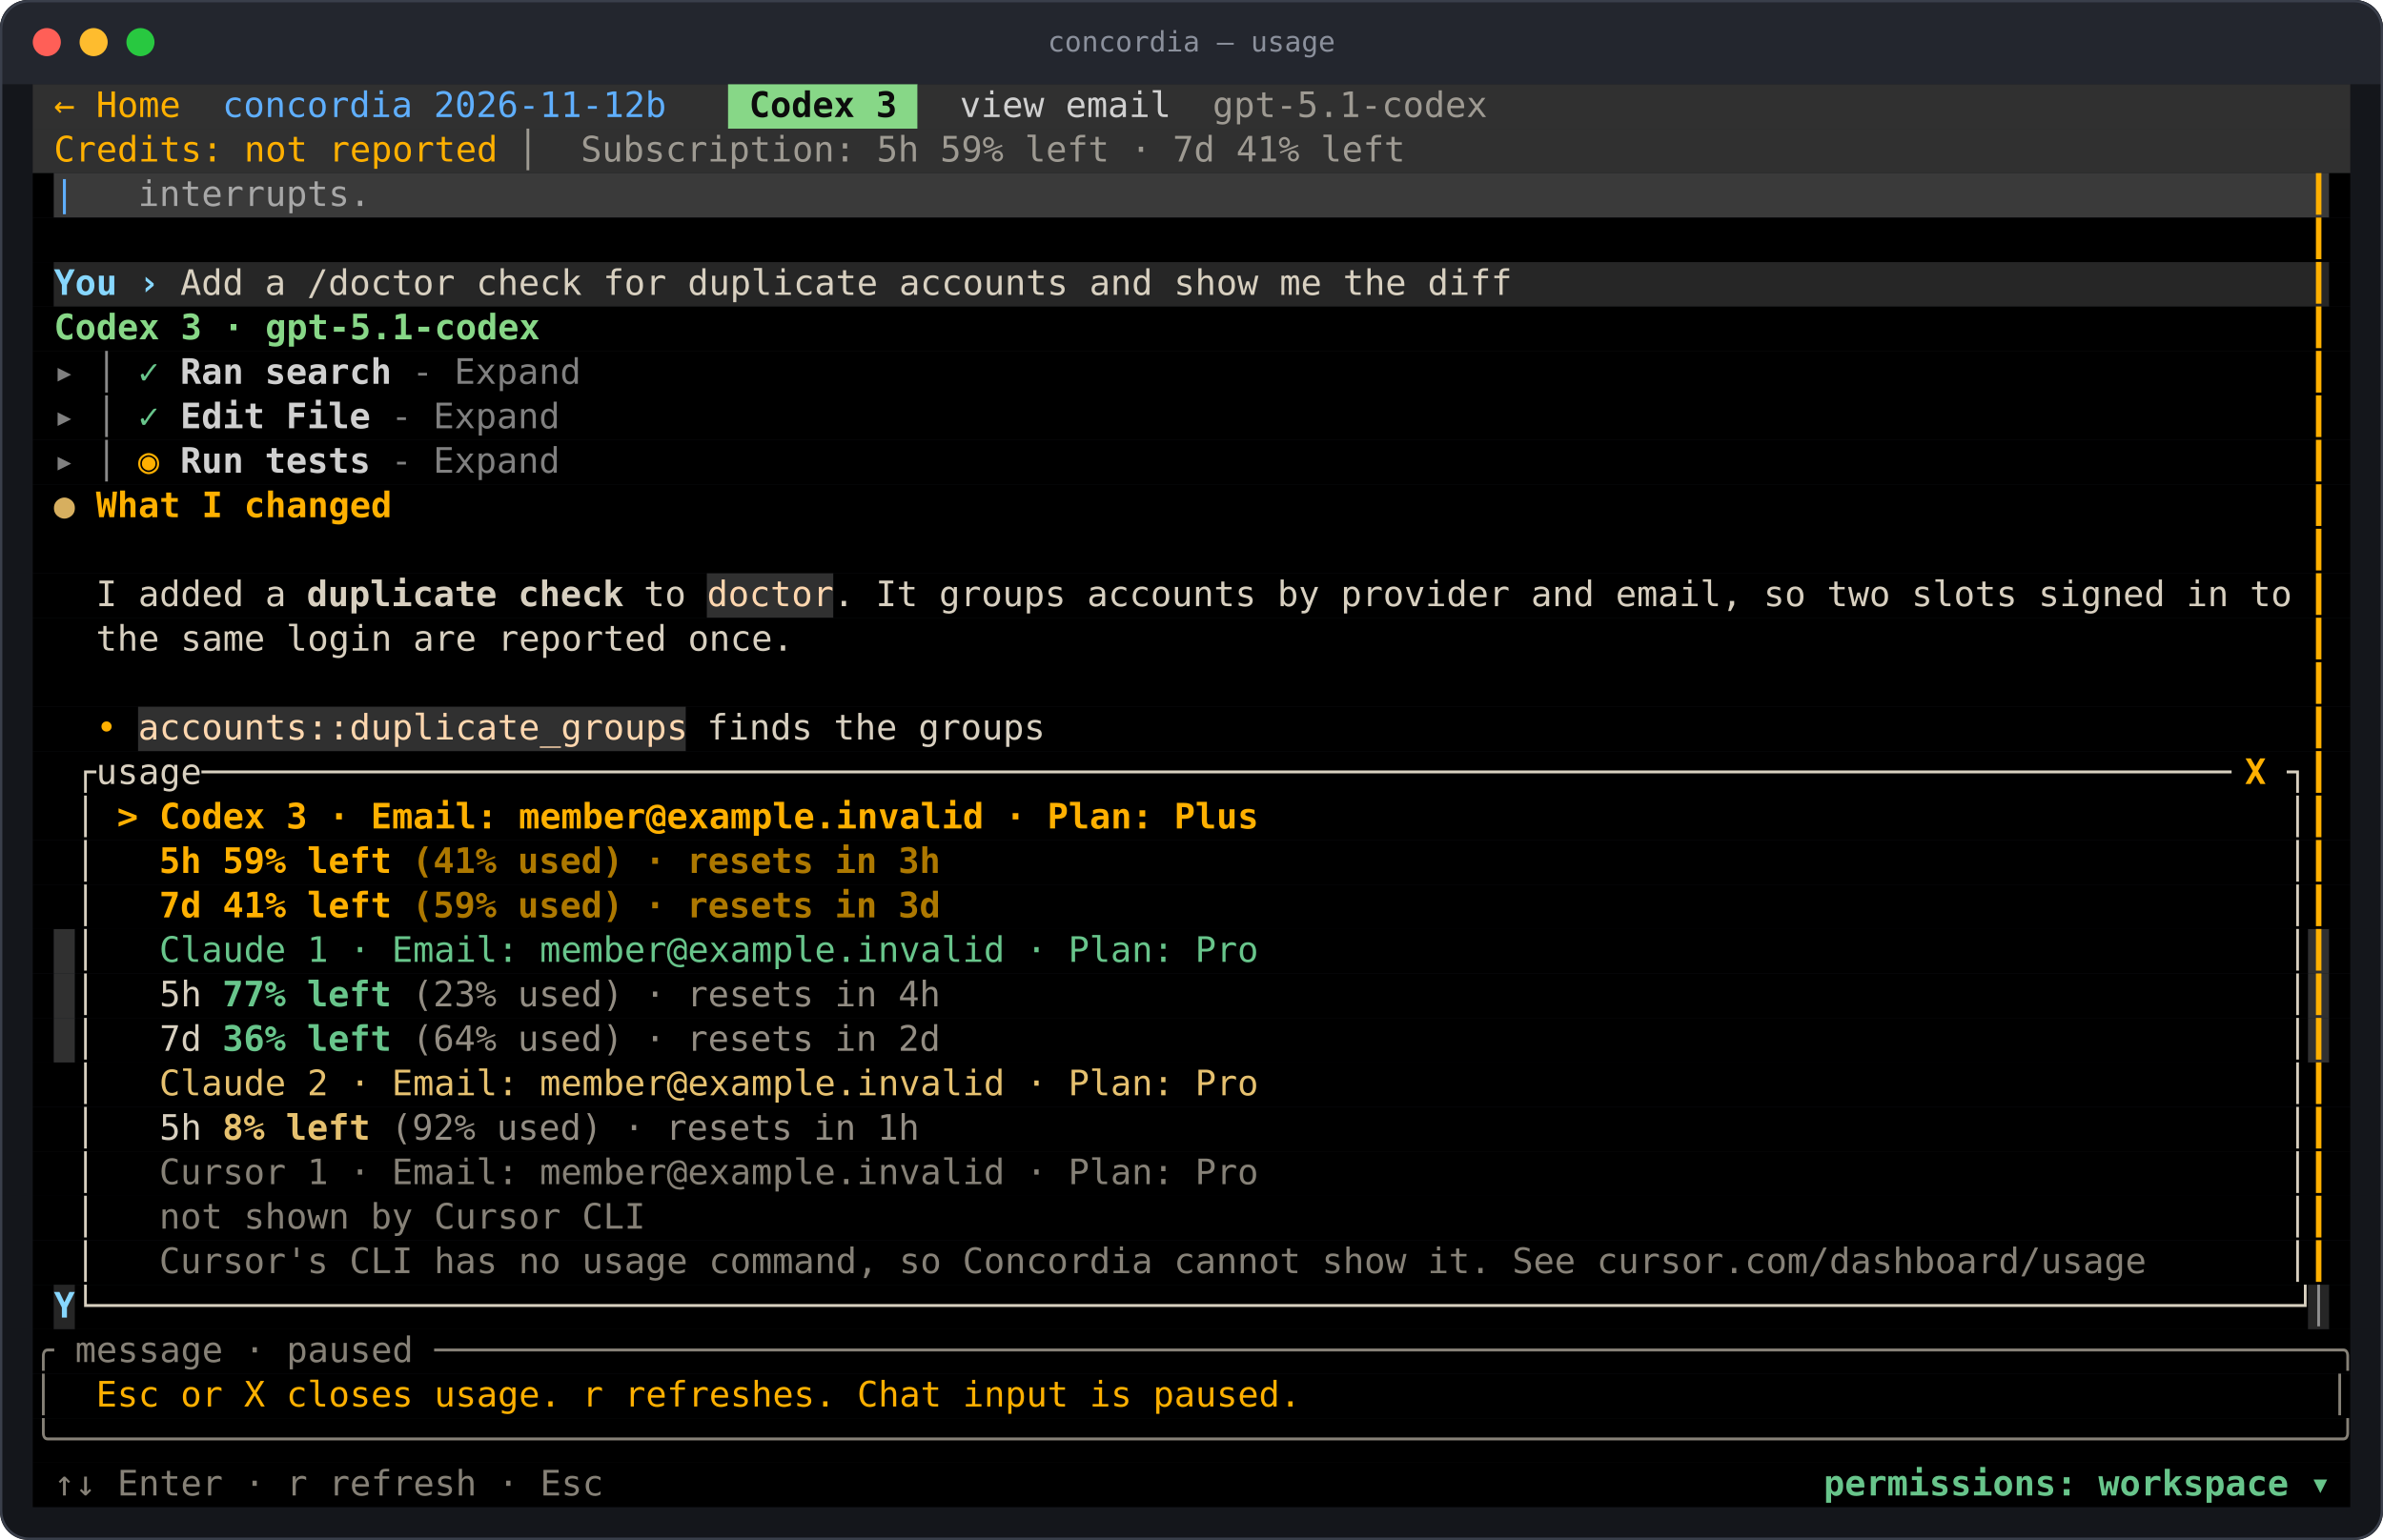
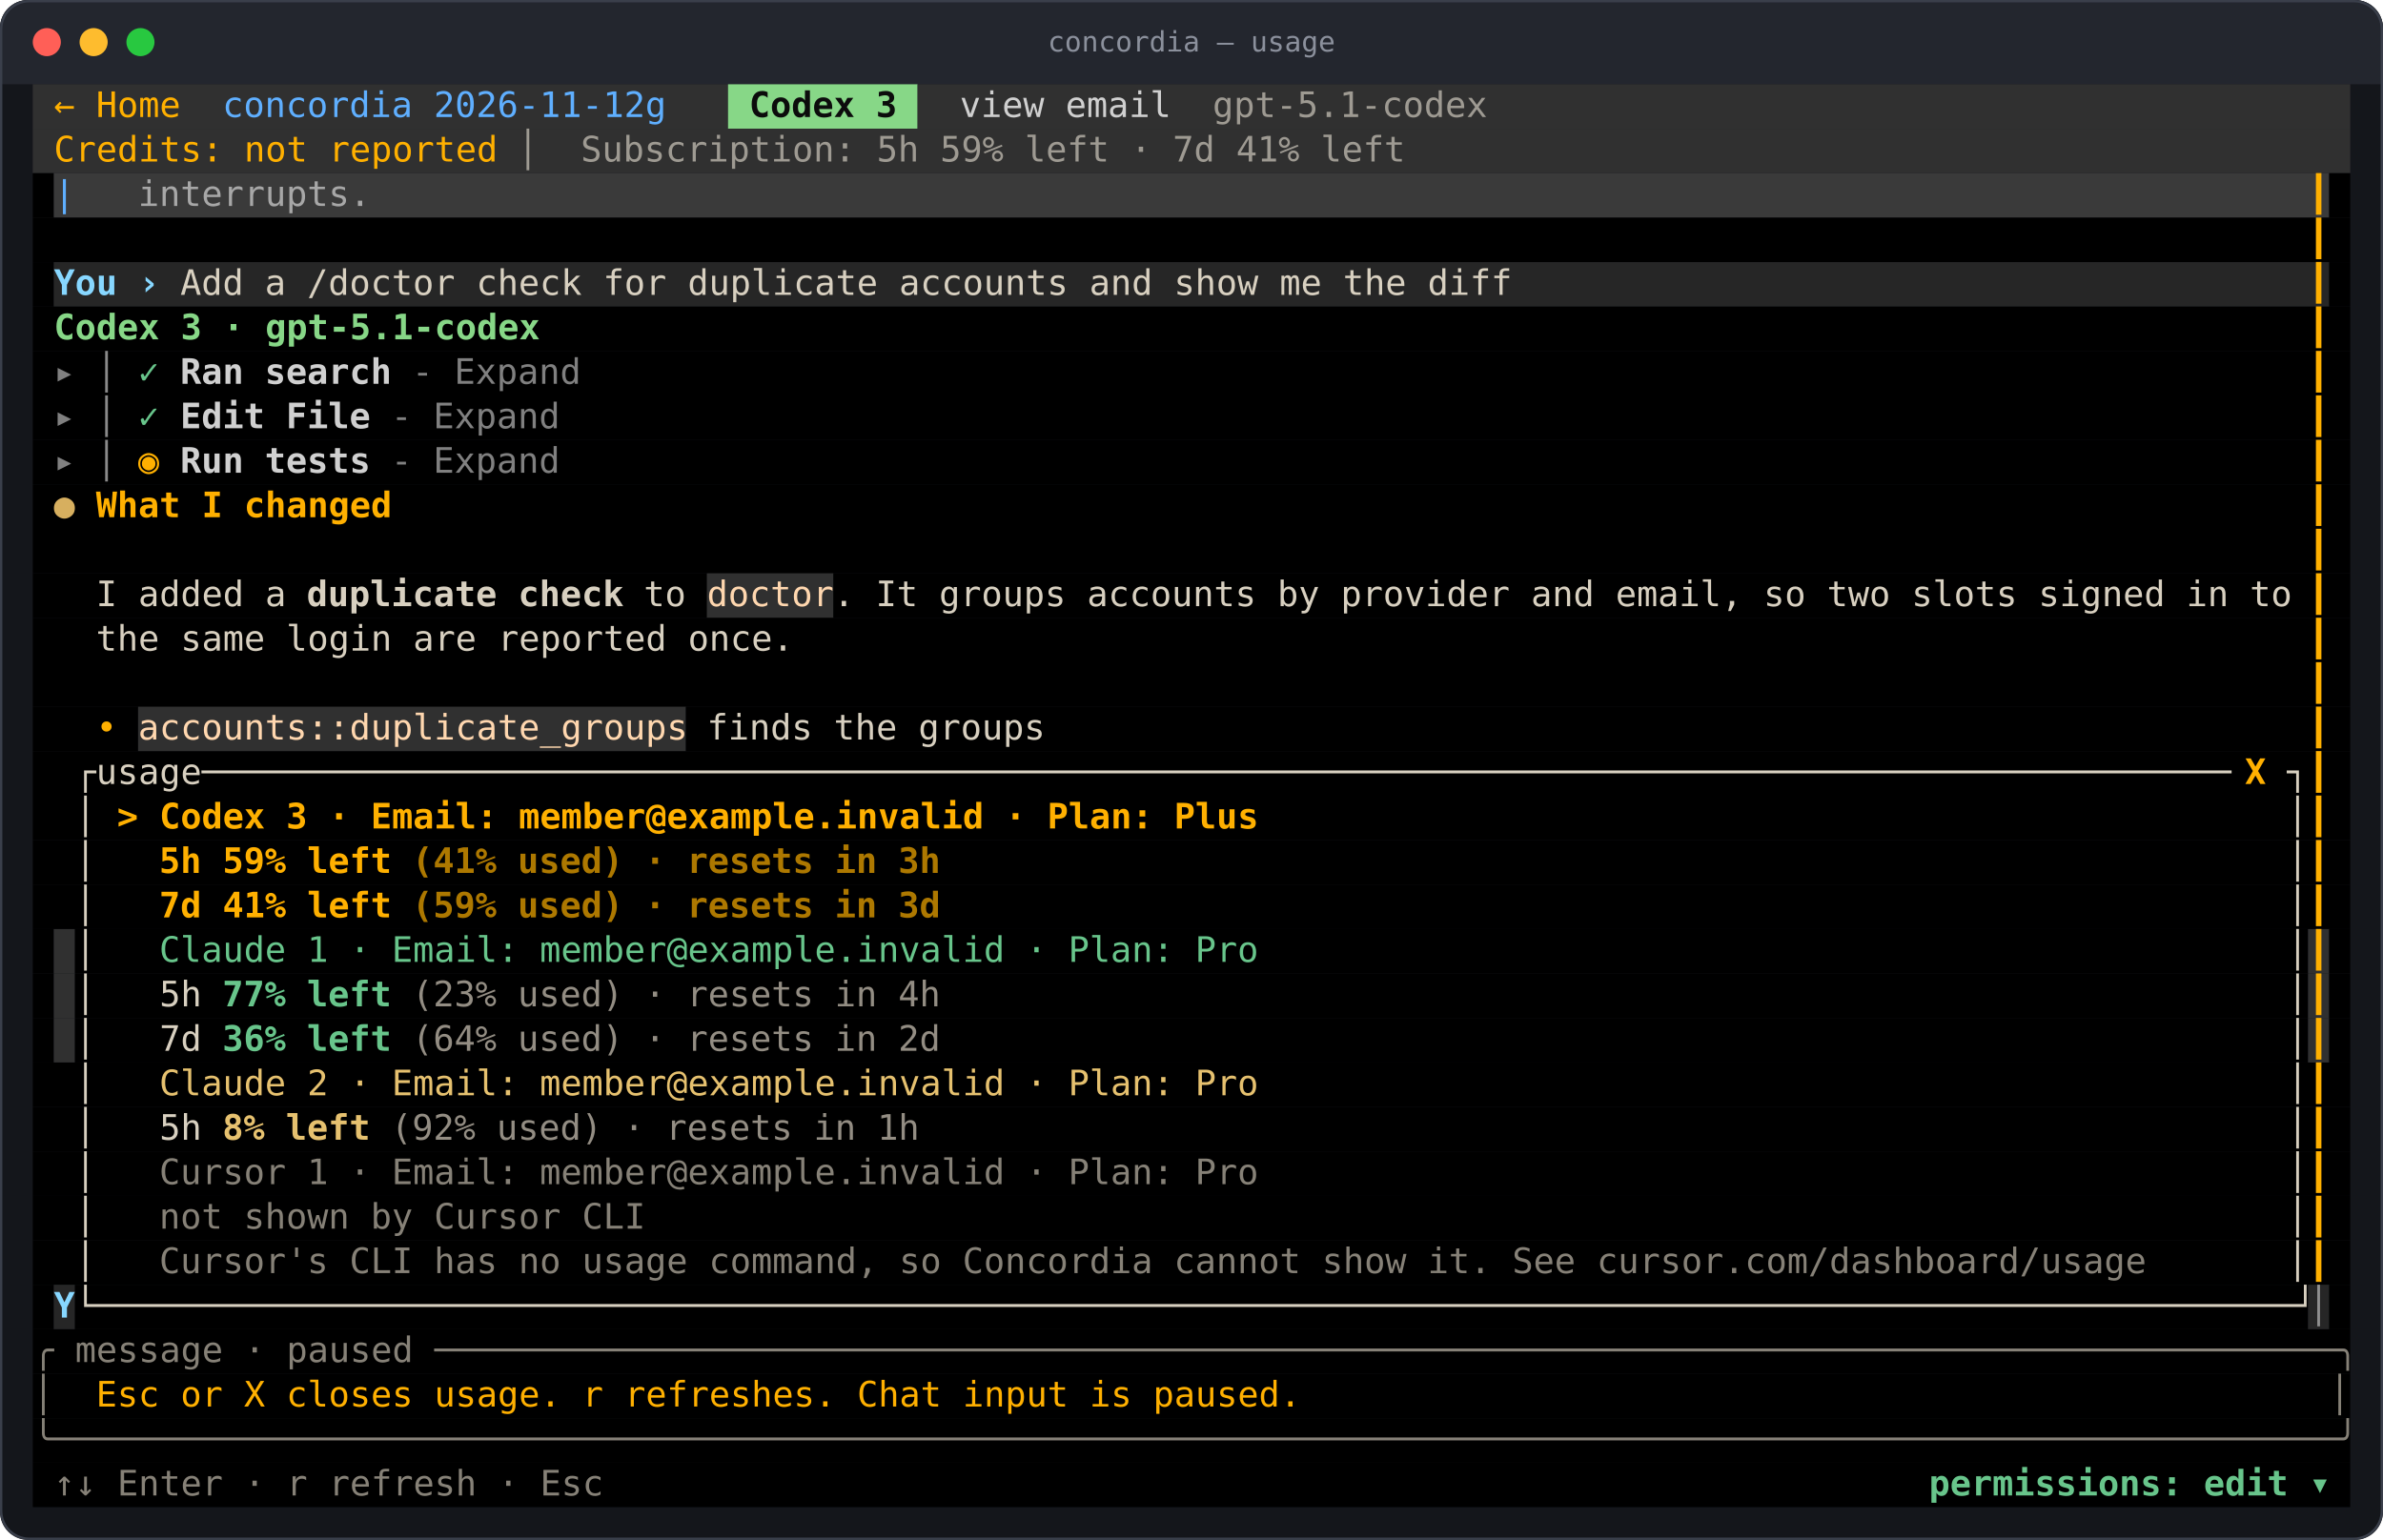
<svg xmlns="http://www.w3.org/2000/svg" width="1018" height="658" viewBox="0 0 1018 658" role="img" aria-label="concordia — usage">
  <defs>
    <clipPath id="win">
      <rect width="1018" height="658" rx="12" />
    </clipPath>
  </defs>
  <g clip-path="url(#win)">
    <rect width="1018" height="658" fill="#14161b" />
    <rect width="1018" height="36" fill="#23262e" />
    <circle cx="20" cy="18" r="6" fill="#ff5f57" />
    <circle cx="40" cy="18" r="6" fill="#febc2e" />
    <circle cx="60" cy="18" r="6" fill="#28c840" />
    <text x="509" y="22" font-family="Cascadia Mono, Consolas, monospace" font-size="12" fill="#8b909c" text-anchor="middle">concordia — usage</text>
    <rect x="14" y="36" width="297" height="19" fill="#303030" />
    <rect x="311" y="36" width="81" height="19" fill="#87d787" />
    <rect x="392" y="36" width="612" height="19" fill="#303030" />
    <rect x="14" y="55" width="990" height="19" fill="#303030" />
    <rect x="14" y="74" width="9" height="19" fill="#000000" />
    <rect x="23" y="74" width="972" height="19" fill="#3a3a3a" />
    <rect x="995" y="74" width="9" height="19" fill="#000000" />
    <rect x="14" y="93" width="990" height="19" fill="#000000" />
    <rect x="14" y="112" width="9" height="19" fill="#000000" />
    <rect x="23" y="112" width="972" height="19" fill="#262626" />
    <rect x="995" y="112" width="9" height="19" fill="#000000" />
    <rect x="14" y="131" width="990" height="19" fill="#000000" />
    <rect x="14" y="150" width="990" height="19" fill="#000000" />
    <rect x="14" y="169" width="990" height="19" fill="#000000" />
    <rect x="14" y="188" width="990" height="19" fill="#000000" />
    <rect x="14" y="207" width="990" height="19" fill="#000000" />
    <rect x="14" y="226" width="990" height="19" fill="#000000" />
    <rect x="14" y="245" width="288" height="19" fill="#000000" />
    <rect x="302" y="245" width="54" height="19" fill="#303030" />
    <rect x="356" y="245" width="648" height="19" fill="#000000" />
    <rect x="14" y="264" width="990" height="19" fill="#000000" />
    <rect x="14" y="283" width="990" height="19" fill="#000000" />
    <rect x="14" y="302" width="45" height="19" fill="#000000" />
    <rect x="59" y="302" width="234" height="19" fill="#303030" />
    <rect x="293" y="302" width="711" height="19" fill="#000000" />
    <rect x="14" y="321" width="990" height="19" fill="#000000" />
    <rect x="14" y="340" width="990" height="19" fill="#000000" />
    <rect x="14" y="359" width="990" height="19" fill="#000000" />
    <rect x="14" y="378" width="990" height="19" fill="#000000" />
    <rect x="14" y="397" width="9" height="19" fill="#000000" />
    <rect x="23" y="397" width="9" height="19" fill="#303030" />
    <rect x="32" y="397" width="954" height="19" fill="#000000" />
    <rect x="986" y="397" width="9" height="19" fill="#303030" />
    <rect x="995" y="397" width="9" height="19" fill="#000000" />
    <rect x="14" y="416" width="9" height="19" fill="#000000" />
    <rect x="23" y="416" width="9" height="19" fill="#303030" />
    <rect x="32" y="416" width="954" height="19" fill="#000000" />
    <rect x="986" y="416" width="9" height="19" fill="#303030" />
    <rect x="995" y="416" width="9" height="19" fill="#000000" />
    <rect x="14" y="435" width="9" height="19" fill="#000000" />
    <rect x="23" y="435" width="9" height="19" fill="#303030" />
    <rect x="32" y="435" width="954" height="19" fill="#000000" />
    <rect x="986" y="435" width="9" height="19" fill="#303030" />
    <rect x="995" y="435" width="9" height="19" fill="#000000" />
    <rect x="14" y="454" width="990" height="19" fill="#000000" />
    <rect x="14" y="473" width="990" height="19" fill="#000000" />
    <rect x="14" y="492" width="990" height="19" fill="#000000" />
    <rect x="14" y="511" width="990" height="19" fill="#000000" />
    <rect x="14" y="530" width="990" height="19" fill="#000000" />
    <rect x="14" y="549" width="9" height="19" fill="#000000" />
    <rect x="23" y="549" width="9" height="19" fill="#262626" />
    <rect x="32" y="549" width="954" height="19" fill="#000000" />
    <rect x="986" y="549" width="9" height="19" fill="#262626" />
    <rect x="995" y="549" width="9" height="19" fill="#000000" />
    <rect x="14" y="568" width="990" height="19" fill="#000000" />
    <rect x="14" y="587" width="990" height="19" fill="#000000" />
    <rect x="14" y="606" width="990" height="19" fill="#000000" />
    <rect x="14" y="625" width="990" height="19" fill="#000000" />
    <g font-family="Cascadia Mono, Consolas, monospace" font-size="15" xml:space="preserve">
      <text x="23" y="50" textLength="54" lengthAdjust="spacingAndGlyphs" fill="#ffb000">← Home</text>
-       <text x="95" y="50" textLength="189" lengthAdjust="spacingAndGlyphs" fill="#5fafff">concordia 2026-11-12b</text>
+       <text x="95" y="50" textLength="189" lengthAdjust="spacingAndGlyphs" fill="#5fafff">concordia 2026-11-12g</text>
      <text x="320" y="50" textLength="63" lengthAdjust="spacingAndGlyphs" fill="#0c0c0c" font-weight="700">Codex 3</text>
      <text x="410" y="50" textLength="90" lengthAdjust="spacingAndGlyphs" fill="#d0d0d0">view email</text>
      <text x="518" y="50" textLength="117" lengthAdjust="spacingAndGlyphs" fill="#9e9a92">gpt-5.1-codex</text>
      <text x="23" y="69" textLength="189" lengthAdjust="spacingAndGlyphs" fill="#ffb000">Credits: not reported</text>
      <text x="221" y="69" textLength="378" lengthAdjust="spacingAndGlyphs" fill="#9e9a92">│  Subscription: 5h 59% left · 7d 41% left</text>
      <text x="23" y="88" textLength="9" lengthAdjust="spacingAndGlyphs" fill="#5fafff">|</text>
      <text x="59" y="88" textLength="99" lengthAdjust="spacingAndGlyphs" fill="#a7a7a7">interrupts.</text>
      <text x="986" y="88" textLength="9" lengthAdjust="spacingAndGlyphs" fill="#ffb000">┃</text>
      <text x="986" y="107" textLength="9" lengthAdjust="spacingAndGlyphs" fill="#ffb000">┃</text>
      <text x="23" y="126" textLength="45" lengthAdjust="spacingAndGlyphs" fill="#87d7ff" font-weight="700">You ›</text>
      <text x="77" y="126" textLength="567" lengthAdjust="spacingAndGlyphs" fill="#d8d0c0">Add a /doctor check for duplicate accounts and show me the diff</text>
      <text x="986" y="126" textLength="9" lengthAdjust="spacingAndGlyphs" fill="#ffb000">┃</text>
      <text x="23" y="145" textLength="207" lengthAdjust="spacingAndGlyphs" fill="#87d787" font-weight="700">Codex 3 · gpt-5.1-codex</text>
      <text x="986" y="145" textLength="9" lengthAdjust="spacingAndGlyphs" fill="#ffb000">┃</text>
      <text x="23" y="164" textLength="9" lengthAdjust="spacingAndGlyphs" fill="#808080">▸</text>
      <text x="41" y="164" textLength="9" lengthAdjust="spacingAndGlyphs" fill="#8a8a8a">│</text>
      <text x="59" y="164" textLength="9" lengthAdjust="spacingAndGlyphs" fill="#68c58b">✓</text>
      <text x="77" y="164" textLength="90" lengthAdjust="spacingAndGlyphs" fill="#d0d0d0" font-weight="700">Ran search</text>
      <text x="176" y="164" textLength="72" lengthAdjust="spacingAndGlyphs" fill="#808080">- Expand</text>
      <text x="986" y="164" textLength="9" lengthAdjust="spacingAndGlyphs" fill="#ffb000">┃</text>
      <text x="23" y="183" textLength="9" lengthAdjust="spacingAndGlyphs" fill="#808080">▸</text>
      <text x="41" y="183" textLength="9" lengthAdjust="spacingAndGlyphs" fill="#8a8a8a">│</text>
      <text x="59" y="183" textLength="9" lengthAdjust="spacingAndGlyphs" fill="#68c58b">✓</text>
      <text x="77" y="183" textLength="81" lengthAdjust="spacingAndGlyphs" fill="#d0d0d0" font-weight="700">Edit File</text>
      <text x="167" y="183" textLength="72" lengthAdjust="spacingAndGlyphs" fill="#808080">- Expand</text>
      <text x="986" y="183" textLength="9" lengthAdjust="spacingAndGlyphs" fill="#ffb000">┃</text>
      <text x="23" y="202" textLength="9" lengthAdjust="spacingAndGlyphs" fill="#808080">▸</text>
      <text x="41" y="202" textLength="9" lengthAdjust="spacingAndGlyphs" fill="#8a8a8a">│</text>
      <text x="59" y="202" textLength="9" lengthAdjust="spacingAndGlyphs" fill="#ffb000">◉</text>
      <text x="77" y="202" textLength="81" lengthAdjust="spacingAndGlyphs" fill="#d0d0d0" font-weight="700">Run tests</text>
      <text x="167" y="202" textLength="72" lengthAdjust="spacingAndGlyphs" fill="#808080">- Expand</text>
      <text x="986" y="202" textLength="9" lengthAdjust="spacingAndGlyphs" fill="#ffb000">┃</text>
      <text x="23" y="221" textLength="9" lengthAdjust="spacingAndGlyphs" fill="#d7af5f" font-weight="700">●</text>
      <text x="41" y="221" textLength="126" lengthAdjust="spacingAndGlyphs" fill="#ffb000" font-weight="700">What I changed</text>
      <text x="986" y="221" textLength="9" lengthAdjust="spacingAndGlyphs" fill="#ffb000">┃</text>
      <text x="986" y="240" textLength="9" lengthAdjust="spacingAndGlyphs" fill="#ffb000">┃</text>
      <text x="41" y="259" textLength="81" lengthAdjust="spacingAndGlyphs" fill="#d8d0c0">I added a</text>
      <text x="131" y="259" textLength="135" lengthAdjust="spacingAndGlyphs" fill="#d8d0c0" font-weight="700">duplicate check</text>
      <text x="275" y="259" textLength="18" lengthAdjust="spacingAndGlyphs" fill="#d8d0c0">to</text>
      <text x="302" y="259" textLength="54" lengthAdjust="spacingAndGlyphs" fill="#ffd7af">doctor</text>
      <text x="356" y="259" textLength="621" lengthAdjust="spacingAndGlyphs" fill="#d8d0c0">. It groups accounts by provider and email, so two slots signed in to</text>
      <text x="986" y="259" textLength="9" lengthAdjust="spacingAndGlyphs" fill="#ffb000">┃</text>
      <text x="41" y="278" textLength="297" lengthAdjust="spacingAndGlyphs" fill="#d8d0c0">the same login are reported once.</text>
      <text x="986" y="278" textLength="9" lengthAdjust="spacingAndGlyphs" fill="#ffb000">┃</text>
      <text x="986" y="297" textLength="9" lengthAdjust="spacingAndGlyphs" fill="#ffb000">┃</text>
      <text x="41" y="316" textLength="9" lengthAdjust="spacingAndGlyphs" fill="#ffb000">•</text>
      <text x="59" y="316" textLength="234" lengthAdjust="spacingAndGlyphs" fill="#ffd7af">accounts::duplicate_groups</text>
      <text x="302" y="316" textLength="144" lengthAdjust="spacingAndGlyphs" fill="#d8d0c0">finds the groups</text>
      <text x="986" y="316" textLength="9" lengthAdjust="spacingAndGlyphs" fill="#ffb000">┃</text>
      <text x="32" y="335" textLength="918" lengthAdjust="spacingAndGlyphs" fill="#d8d0c0">┌usage────────────────────────────────────────────────────────────────────────────────────────────────</text>
      <text x="959" y="335" textLength="9" lengthAdjust="spacingAndGlyphs" fill="#ffb000" font-weight="700">X</text>
      <text x="977" y="335" textLength="9" lengthAdjust="spacingAndGlyphs" fill="#d8d0c0">┐</text>
      <text x="986" y="335" textLength="9" lengthAdjust="spacingAndGlyphs" fill="#ffb000">┃</text>
      <text x="32" y="354" textLength="9" lengthAdjust="spacingAndGlyphs" fill="#d8d0c0">│</text>
      <text x="50" y="354" textLength="486" lengthAdjust="spacingAndGlyphs" fill="#ffb000" font-weight="700">&gt; Codex 3 · Email: member@example.invalid · Plan: Plus</text>
      <text x="977" y="354" textLength="9" lengthAdjust="spacingAndGlyphs" fill="#d8d0c0">│</text>
      <text x="986" y="354" textLength="9" lengthAdjust="spacingAndGlyphs" fill="#ffb000">┃</text>
      <text x="32" y="373" textLength="9" lengthAdjust="spacingAndGlyphs" fill="#d8d0c0">│</text>
      <text x="68" y="373" textLength="99" lengthAdjust="spacingAndGlyphs" fill="#ffb000" font-weight="700">5h 59% left</text>
      <text x="176" y="373" textLength="225" lengthAdjust="spacingAndGlyphs" fill="#ad7800" font-weight="700">(41% used) · resets in 3h</text>
      <text x="977" y="373" textLength="9" lengthAdjust="spacingAndGlyphs" fill="#d8d0c0">│</text>
      <text x="986" y="373" textLength="9" lengthAdjust="spacingAndGlyphs" fill="#ffb000">┃</text>
      <text x="32" y="392" textLength="9" lengthAdjust="spacingAndGlyphs" fill="#d8d0c0">│</text>
      <text x="68" y="392" textLength="99" lengthAdjust="spacingAndGlyphs" fill="#ffb000" font-weight="700">7d 41% left</text>
      <text x="176" y="392" textLength="225" lengthAdjust="spacingAndGlyphs" fill="#ad7800" font-weight="700">(59% used) · resets in 3d</text>
      <text x="977" y="392" textLength="9" lengthAdjust="spacingAndGlyphs" fill="#d8d0c0">│</text>
      <text x="986" y="392" textLength="9" lengthAdjust="spacingAndGlyphs" fill="#ffb000">┃</text>
      <text x="32" y="411" textLength="9" lengthAdjust="spacingAndGlyphs" fill="#d8d0c0">│</text>
      <text x="68" y="411" textLength="468" lengthAdjust="spacingAndGlyphs" fill="#68c58b">Claude 1 · Email: member@example.invalid · Plan: Pro</text>
      <text x="977" y="411" textLength="9" lengthAdjust="spacingAndGlyphs" fill="#d8d0c0">│</text>
      <text x="986" y="411" textLength="9" lengthAdjust="spacingAndGlyphs" fill="#ffb000">┃</text>
      <text x="32" y="430" textLength="54" lengthAdjust="spacingAndGlyphs" fill="#d8d0c0">│   5h</text>
      <text x="95" y="430" textLength="72" lengthAdjust="spacingAndGlyphs" fill="#68c58b" font-weight="700">77% left</text>
      <text x="176" y="430" textLength="225" lengthAdjust="spacingAndGlyphs" fill="#938d83">(23% used) · resets in 4h</text>
      <text x="977" y="430" textLength="9" lengthAdjust="spacingAndGlyphs" fill="#d8d0c0">│</text>
      <text x="986" y="430" textLength="9" lengthAdjust="spacingAndGlyphs" fill="#ffb000">┃</text>
      <text x="32" y="449" textLength="54" lengthAdjust="spacingAndGlyphs" fill="#d8d0c0">│   7d</text>
      <text x="95" y="449" textLength="72" lengthAdjust="spacingAndGlyphs" fill="#68c58b" font-weight="700">36% left</text>
      <text x="176" y="449" textLength="225" lengthAdjust="spacingAndGlyphs" fill="#938d83">(64% used) · resets in 2d</text>
      <text x="977" y="449" textLength="9" lengthAdjust="spacingAndGlyphs" fill="#d8d0c0">│</text>
      <text x="986" y="449" textLength="9" lengthAdjust="spacingAndGlyphs" fill="#ffb000">┃</text>
      <text x="32" y="468" textLength="9" lengthAdjust="spacingAndGlyphs" fill="#d8d0c0">│</text>
      <text x="68" y="468" textLength="468" lengthAdjust="spacingAndGlyphs" fill="#e6c16f">Claude 2 · Email: member@example.invalid · Plan: Pro</text>
      <text x="977" y="468" textLength="9" lengthAdjust="spacingAndGlyphs" fill="#d8d0c0">│</text>
      <text x="986" y="468" textLength="9" lengthAdjust="spacingAndGlyphs" fill="#ffb000">┃</text>
      <text x="32" y="487" textLength="54" lengthAdjust="spacingAndGlyphs" fill="#d8d0c0">│   5h</text>
      <text x="95" y="487" textLength="63" lengthAdjust="spacingAndGlyphs" fill="#e6c16f" font-weight="700">8% left</text>
      <text x="167" y="487" textLength="225" lengthAdjust="spacingAndGlyphs" fill="#938d83">(92% used) · resets in 1h</text>
      <text x="977" y="487" textLength="9" lengthAdjust="spacingAndGlyphs" fill="#d8d0c0">│</text>
      <text x="986" y="487" textLength="9" lengthAdjust="spacingAndGlyphs" fill="#ffb000">┃</text>
      <text x="32" y="506" textLength="9" lengthAdjust="spacingAndGlyphs" fill="#d8d0c0">│</text>
      <text x="68" y="506" textLength="468" lengthAdjust="spacingAndGlyphs" fill="#868177">Cursor 1 · Email: member@example.invalid · Plan: Pro</text>
      <text x="977" y="506" textLength="9" lengthAdjust="spacingAndGlyphs" fill="#d8d0c0">│</text>
      <text x="986" y="506" textLength="9" lengthAdjust="spacingAndGlyphs" fill="#ffb000">┃</text>
      <text x="32" y="525" textLength="9" lengthAdjust="spacingAndGlyphs" fill="#d8d0c0">│</text>
      <text x="68" y="525" textLength="207" lengthAdjust="spacingAndGlyphs" fill="#868177">not shown by Cursor CLI</text>
      <text x="977" y="525" textLength="9" lengthAdjust="spacingAndGlyphs" fill="#d8d0c0">│</text>
      <text x="986" y="525" textLength="9" lengthAdjust="spacingAndGlyphs" fill="#ffb000">┃</text>
      <text x="32" y="544" textLength="9" lengthAdjust="spacingAndGlyphs" fill="#d8d0c0">│</text>
      <text x="68" y="544" textLength="846" lengthAdjust="spacingAndGlyphs" fill="#868177">Cursor's CLI has no usage command, so Concordia cannot show it. See cursor.com/dashboard/usage</text>
      <text x="977" y="544" textLength="9" lengthAdjust="spacingAndGlyphs" fill="#d8d0c0">│</text>
      <text x="986" y="544" textLength="9" lengthAdjust="spacingAndGlyphs" fill="#ffb000">┃</text>
      <text x="23" y="563" textLength="9" lengthAdjust="spacingAndGlyphs" fill="#87d7ff" font-weight="700">Y</text>
      <text x="32" y="563" textLength="954" lengthAdjust="spacingAndGlyphs" fill="#d8d0c0">└────────────────────────────────────────────────────────────────────────────────────────────────────────┘</text>
      <text x="986" y="563" textLength="9" lengthAdjust="spacingAndGlyphs" fill="#8f8f8f">│</text>
      <text x="14" y="582" textLength="990" lengthAdjust="spacingAndGlyphs" fill="#868177">╭ message · paused ──────────────────────────────────────────────────────────────────────────────────────────╮</text>
      <text x="14" y="601" textLength="9" lengthAdjust="spacingAndGlyphs" fill="#868177">│</text>
      <text x="41" y="601" textLength="513" lengthAdjust="spacingAndGlyphs" fill="#ffb000">Esc or X closes usage. r refreshes. Chat input is paused.</text>
      <text x="995" y="601" textLength="9" lengthAdjust="spacingAndGlyphs" fill="#868177">│</text>
      <text x="14" y="620" textLength="990" lengthAdjust="spacingAndGlyphs" fill="#868177">╰────────────────────────────────────────────────────────────────────────────────────────────────────────────╯</text>
      <text x="23" y="639" textLength="234" lengthAdjust="spacingAndGlyphs" fill="#868177">↑↓ Enter · r refresh · Esc</text>
-       <text x="779" y="639" textLength="216" lengthAdjust="spacingAndGlyphs" fill="#68c58b" font-weight="700">permissions: workspace ▾</text>
+       <text x="824" y="639" textLength="171" lengthAdjust="spacingAndGlyphs" fill="#68c58b" font-weight="700">permissions: edit ▾</text>
    </g>
  </g>
  <rect x="0.5" y="0.5" width="1017" height="657" rx="12" fill="none" stroke="#3a3f4b" />
</svg>
